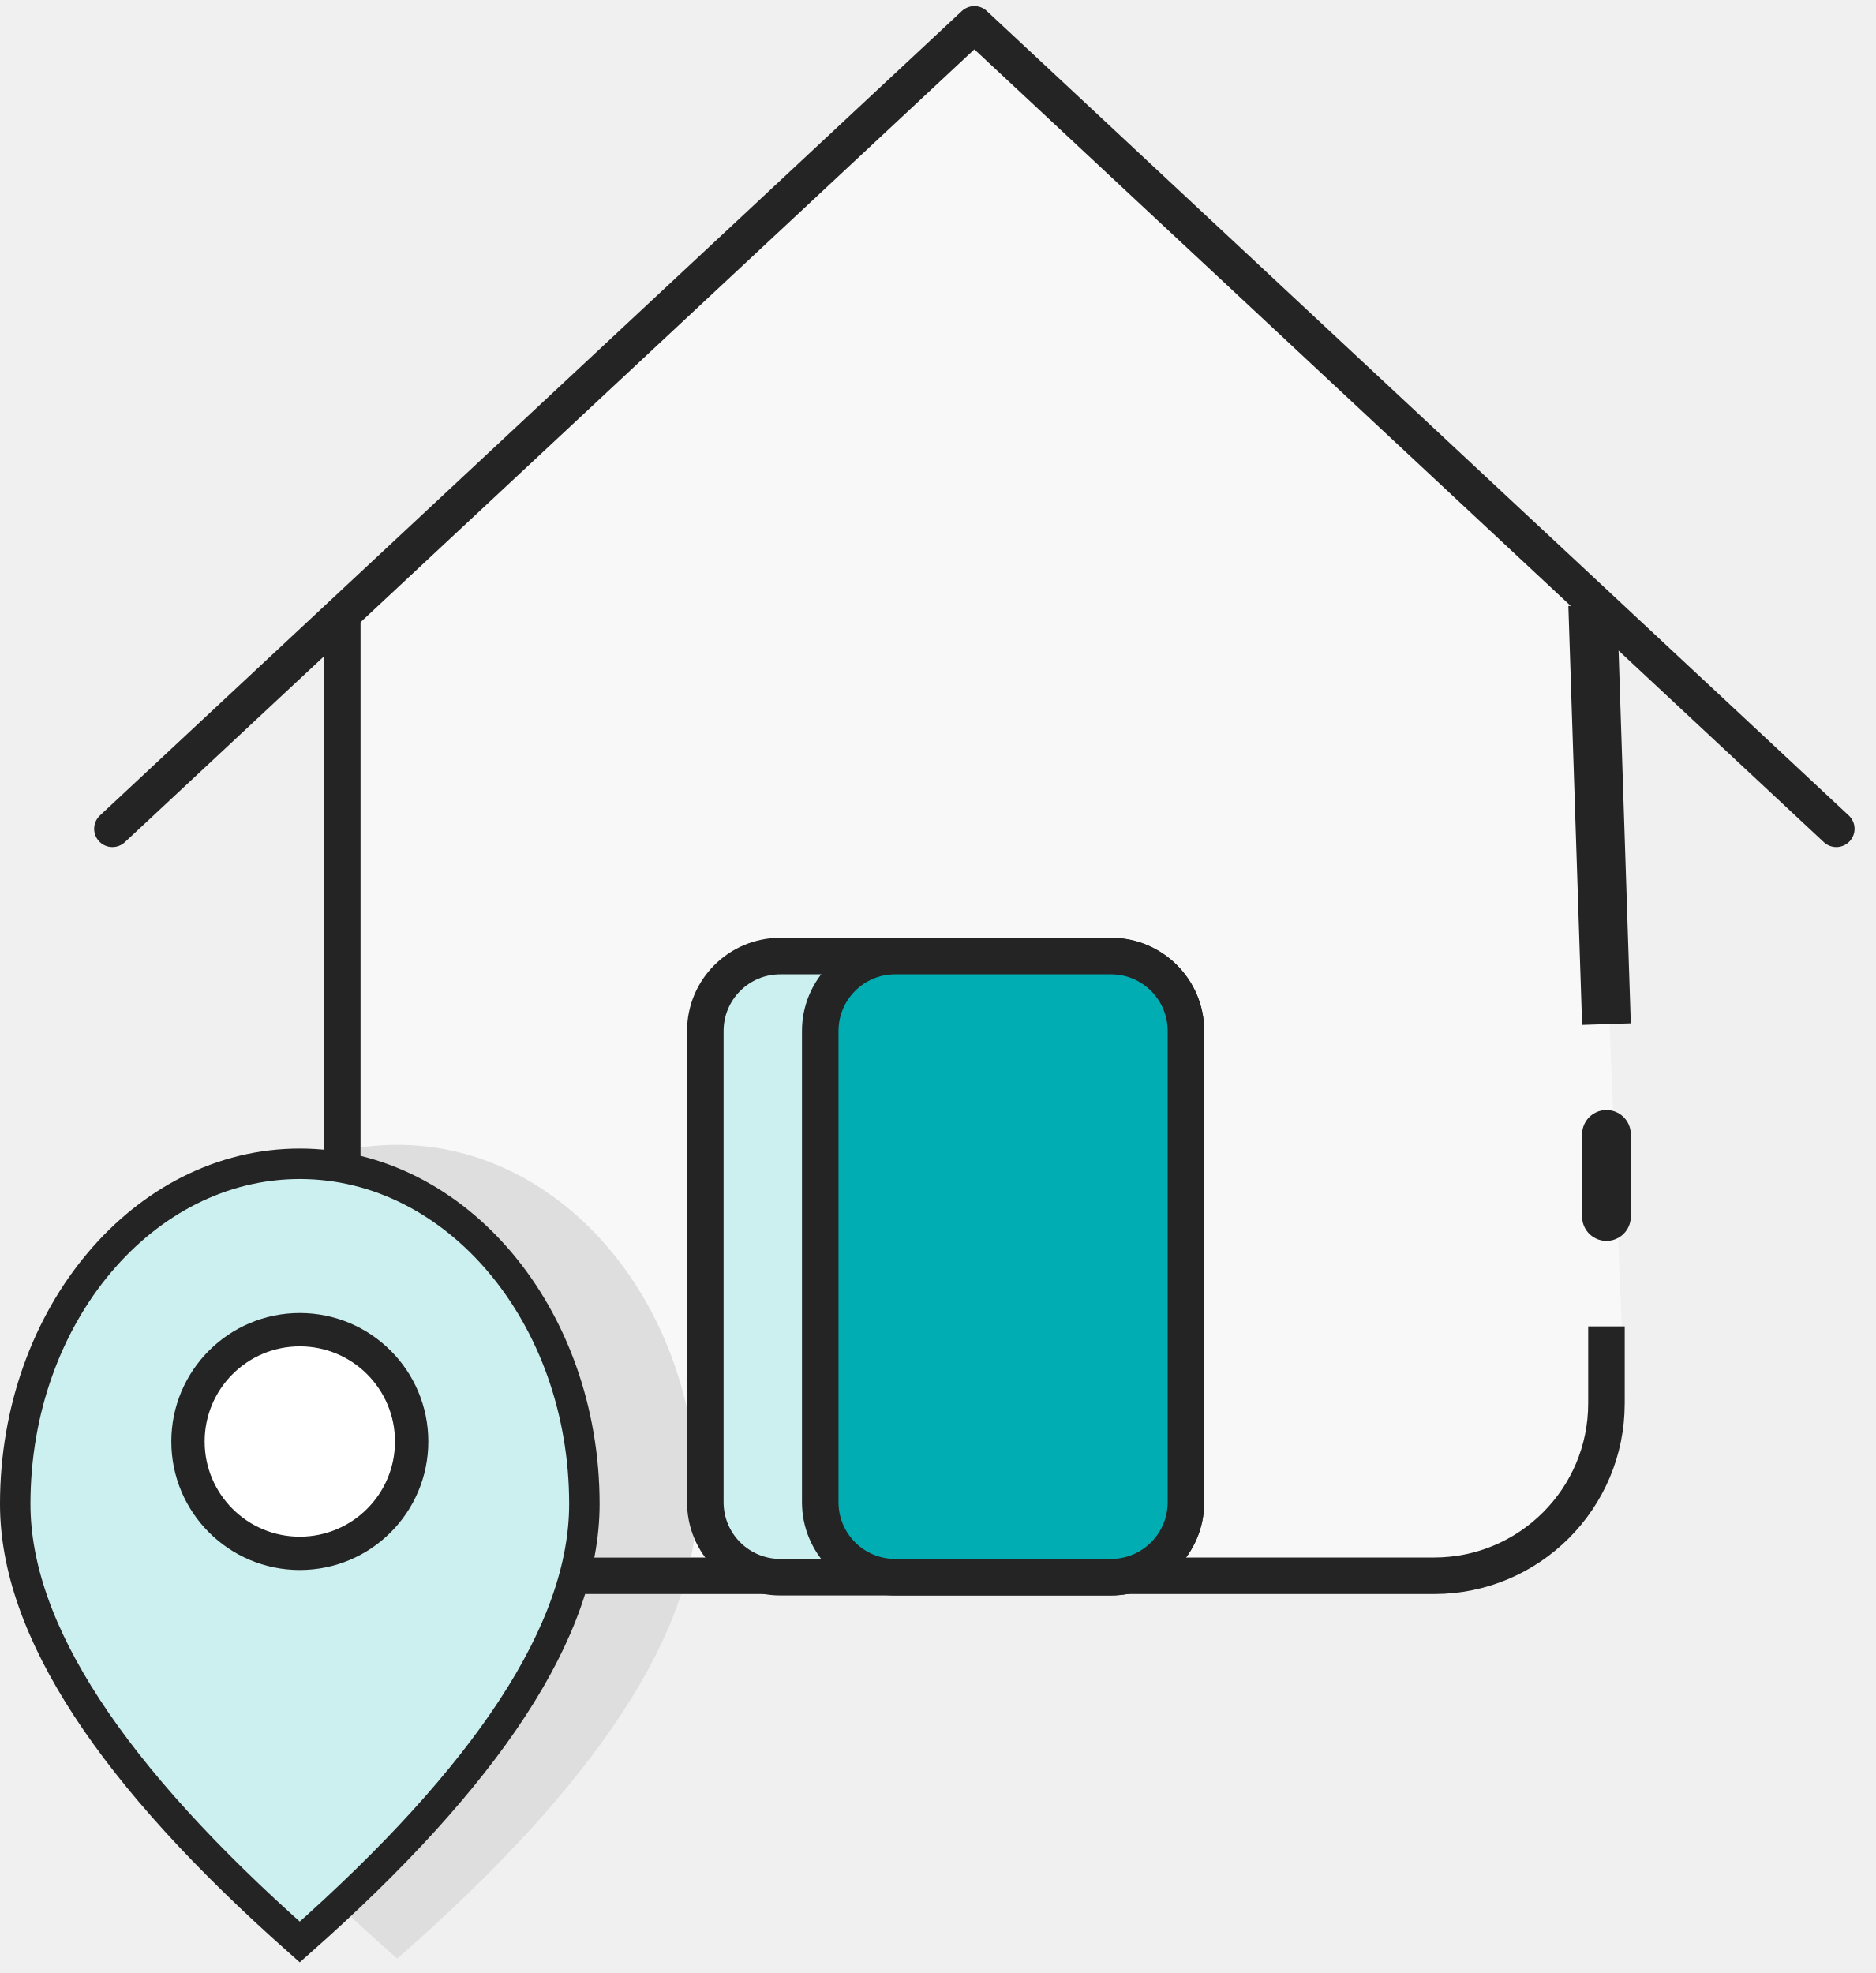
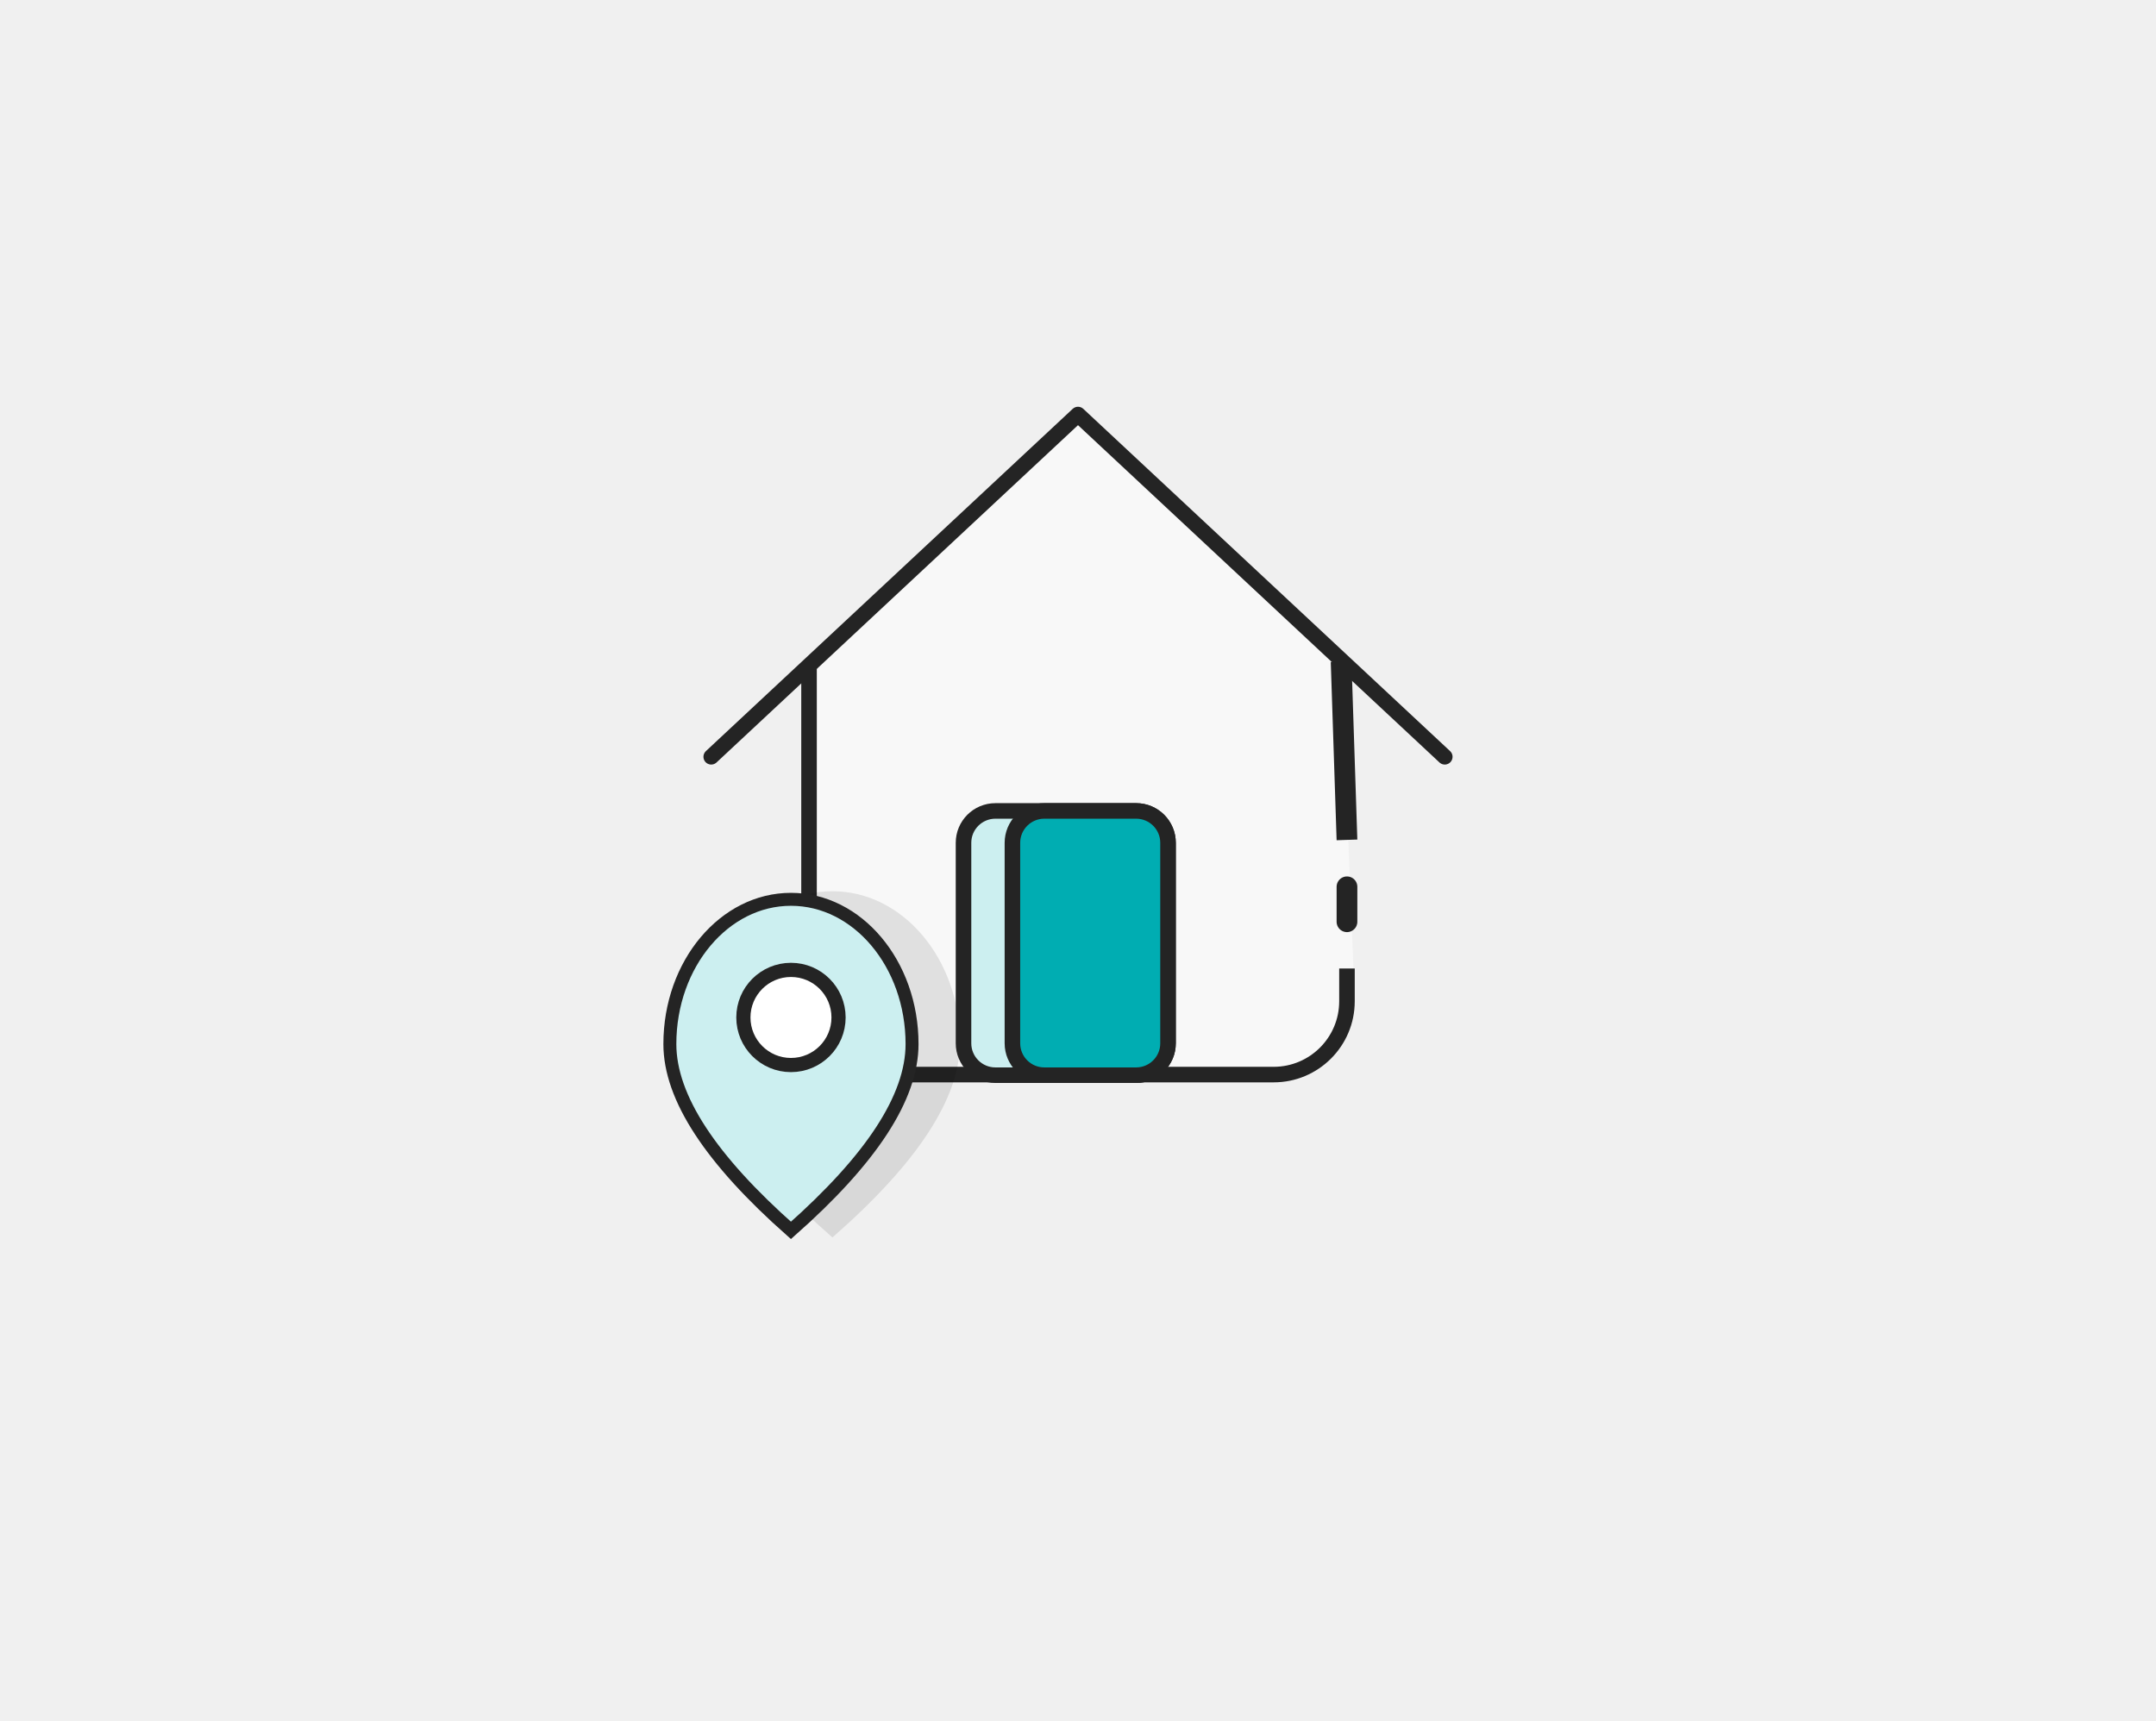
- <svg xmlns="http://www.w3.org/2000/svg" width="77px" height="81px" viewBox="0 0 77 81" version="1.1">
-   <g id="01_Design" stroke="none" stroke-width="1" fill="none" fill-rule="evenodd">
-     <g id="01_all-services" transform="translate(-918, -332)">
-       <g id="wohnung_melden" transform="translate(854, 293)">
-         <g id="icon_wohnung" transform="translate(64, 40)">
-           <path d="M40,5.46571335e-15 L65.385,23.846 L66.718,56.987 C65.679,61.457 63.405,63.692 59.895,63.692 C56.384,63.692 43.462,63.692 21.128,63.692 C16.41,63.063 14.051,60.704 14.051,56.615 C14.051,52.526 14.051,41.603 14.051,23.846 L40,5.46571335e-15 Z" id="Path-2" fill="#F8F8F8" />
-           <path d="M65.949,53.454 L65.949,56.615 C65.949,60.524 62.78,63.692 58.872,63.692 L21.128,63.692 C17.22,63.692 14.051,60.524 14.051,56.615 L14.051,24.355" id="Path" stroke="#242424" stroke-width="1.5" />
-           <path d="M16.308,79.407 C24.513,72.236 28.615,65.964 28.615,60.591 C28.615,52.533 23.105,46 16.308,46 C9.51,46 4,52.533 4,60.591 C4,65.964 8.103,72.236 16.308,79.407 Z" id="Oval" fill="#DEDEDE" style="mix-blend-mode: darken;" />
-           <line x1="65.385" y1="23.846" x2="65.949" y2="41.045" id="Path" stroke="#242424" stroke-width="2" fill="#FFFFFF" />
-           <line x1="65.949" y1="45.571" x2="65.949" y2="48.944" id="Path" stroke="#242424" stroke-width="2" stroke-linecap="round" stroke-linejoin="round" />
-           <polyline id="Path" stroke="#242424" stroke-width="1.5" stroke-linecap="round" stroke-linejoin="round" points="4.615 33.026 40 3.71668508e-13 75.385 33.026" />
-           <rect id="Rectangle" stroke="#242424" stroke-width="1.5" fill="#CCEFF0" x="28.955" y="38.25" width="19.731" height="25.5" rx="3.077" />
-           <rect id="Rectangle" stroke="#242424" stroke-width="1.5" fill="#00ADB2" x="33.673" y="38.25" width="15.013" height="25.5" rx="3.077" />
-           <path d="M12.308,46.779 C15.523,46.779 18.428,48.335 20.533,50.831 C22.673,53.368 23.99,56.875 23.99,60.745 C23.99,65.91 20.037,71.888 12.306,78.727 C4.578,71.887 0.625,65.91 0.625,60.745 C0.625,56.875 1.942,53.368 4.083,50.831 C6.188,48.335 9.092,46.779 12.308,46.779 Z" id="Oval" stroke="#242424" stroke-width="1.25" fill="#CCEFF0" />
-           <circle id="Oval" stroke="#242424" stroke-width="1.368" fill="#FFFFFF" cx="12.308" cy="58.18" r="4.591" />
-         </g>
-       </g>
+ <svg xmlns="http://www.w3.org/2000/svg" width="208px" height="166px" viewBox="0 0 208 166" version="1.1">
+   <g id="icon_wohnung" stroke="none" stroke-width="1" fill="none" fill-rule="evenodd">
+     <g id="icon_wohnung" transform="translate(64, 40)">
+       <path d="M40,5.46571335e-15 L65.385,23.846 L66.718,56.987 C65.679,61.457 63.405,63.692 59.895,63.692 C56.384,63.692 43.462,63.692 21.128,63.692 C16.41,63.063 14.051,60.704 14.051,56.615 C14.051,52.526 14.051,41.603 14.051,23.846 L40,5.46571335e-15 Z" id="Path-2" fill="#F8F8F8" />
+       <path d="M65.949,53.454 L65.949,56.615 C65.949,60.524 62.78,63.692 58.872,63.692 L21.128,63.692 C17.22,63.692 14.051,60.524 14.051,56.615 L14.051,24.355" id="Path" stroke="#242424" stroke-width="1.5" />
+       <path d="M16.308,79.407 C24.513,72.236 28.615,65.964 28.615,60.591 C28.615,52.533 23.105,46 16.308,46 C9.51,46 4,52.533 4,60.591 C4,65.964 8.103,72.236 16.308,79.407 Z" id="Oval" fill-opacity="0.1" fill="#000000" />
+       <line x1="65.385" y1="23.846" x2="65.949" y2="41.045" id="Path" stroke="#242424" stroke-width="2" fill="#FFFFFF" />
+       <line x1="65.949" y1="45.571" x2="65.949" y2="48.944" id="Path" stroke="#242424" stroke-width="2" stroke-linecap="round" stroke-linejoin="round" />
+       <polyline id="Path" stroke="#242424" stroke-width="1.5" stroke-linecap="round" stroke-linejoin="round" points="4.615 33.026 40 3.71668508e-13 75.385 33.026" />
+       <rect id="Rectangle" stroke="#242424" stroke-width="1.5" fill="#CCEFF0" x="28.955" y="38.25" width="19.731" height="25.5" rx="3.077" />
+       <rect id="Rectangle" stroke="#242424" stroke-width="1.5" fill="#00ADB2" x="33.673" y="38.25" width="15.013" height="25.5" rx="3.077" />
+       <path d="M12.308,46.779 C15.523,46.779 18.428,48.335 20.533,50.831 C22.673,53.368 23.99,56.875 23.99,60.745 C23.99,65.91 20.037,71.888 12.306,78.727 C4.578,71.887 0.625,65.91 0.625,60.745 C0.625,56.875 1.942,53.368 4.083,50.831 C6.188,48.335 9.092,46.779 12.308,46.779 Z" id="Oval" stroke="#242424" stroke-width="1.25" fill="#CCEFF0" />
+       <circle id="Oval" stroke="#242424" stroke-width="1.368" fill="#FFFFFF" cx="12.308" cy="58.18" r="4.591" />
    </g>
  </g>
</svg>
